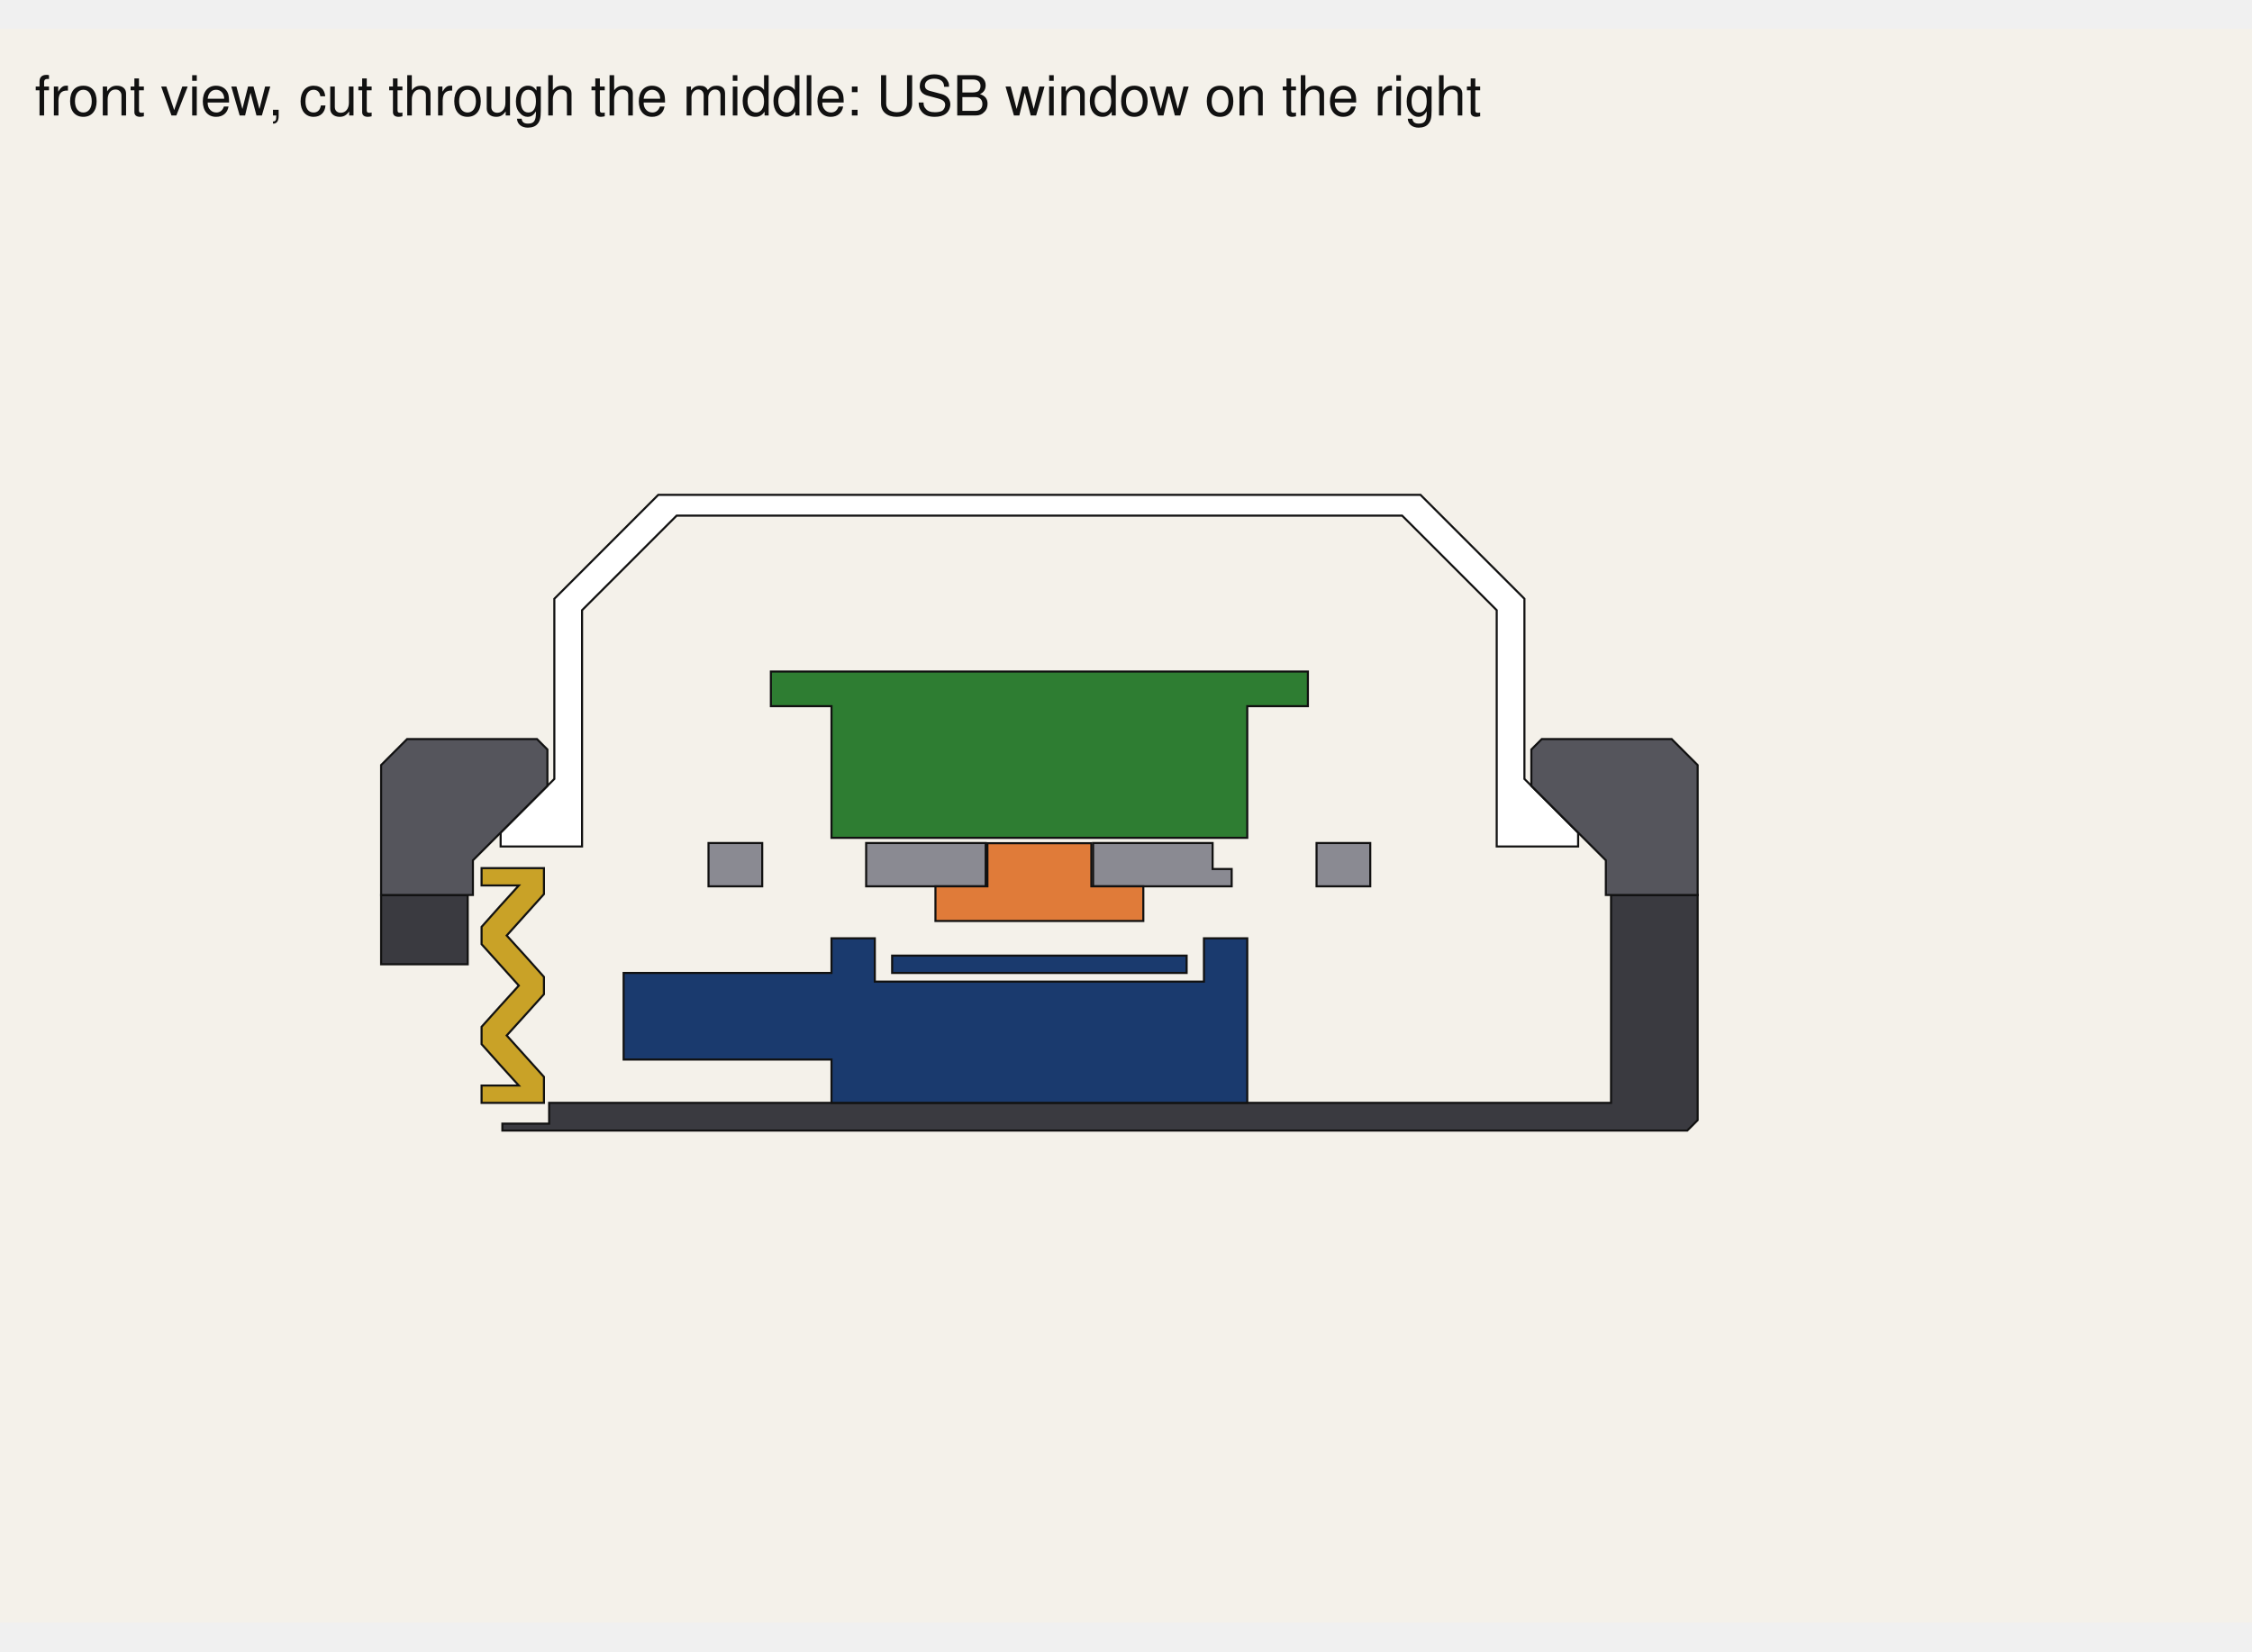
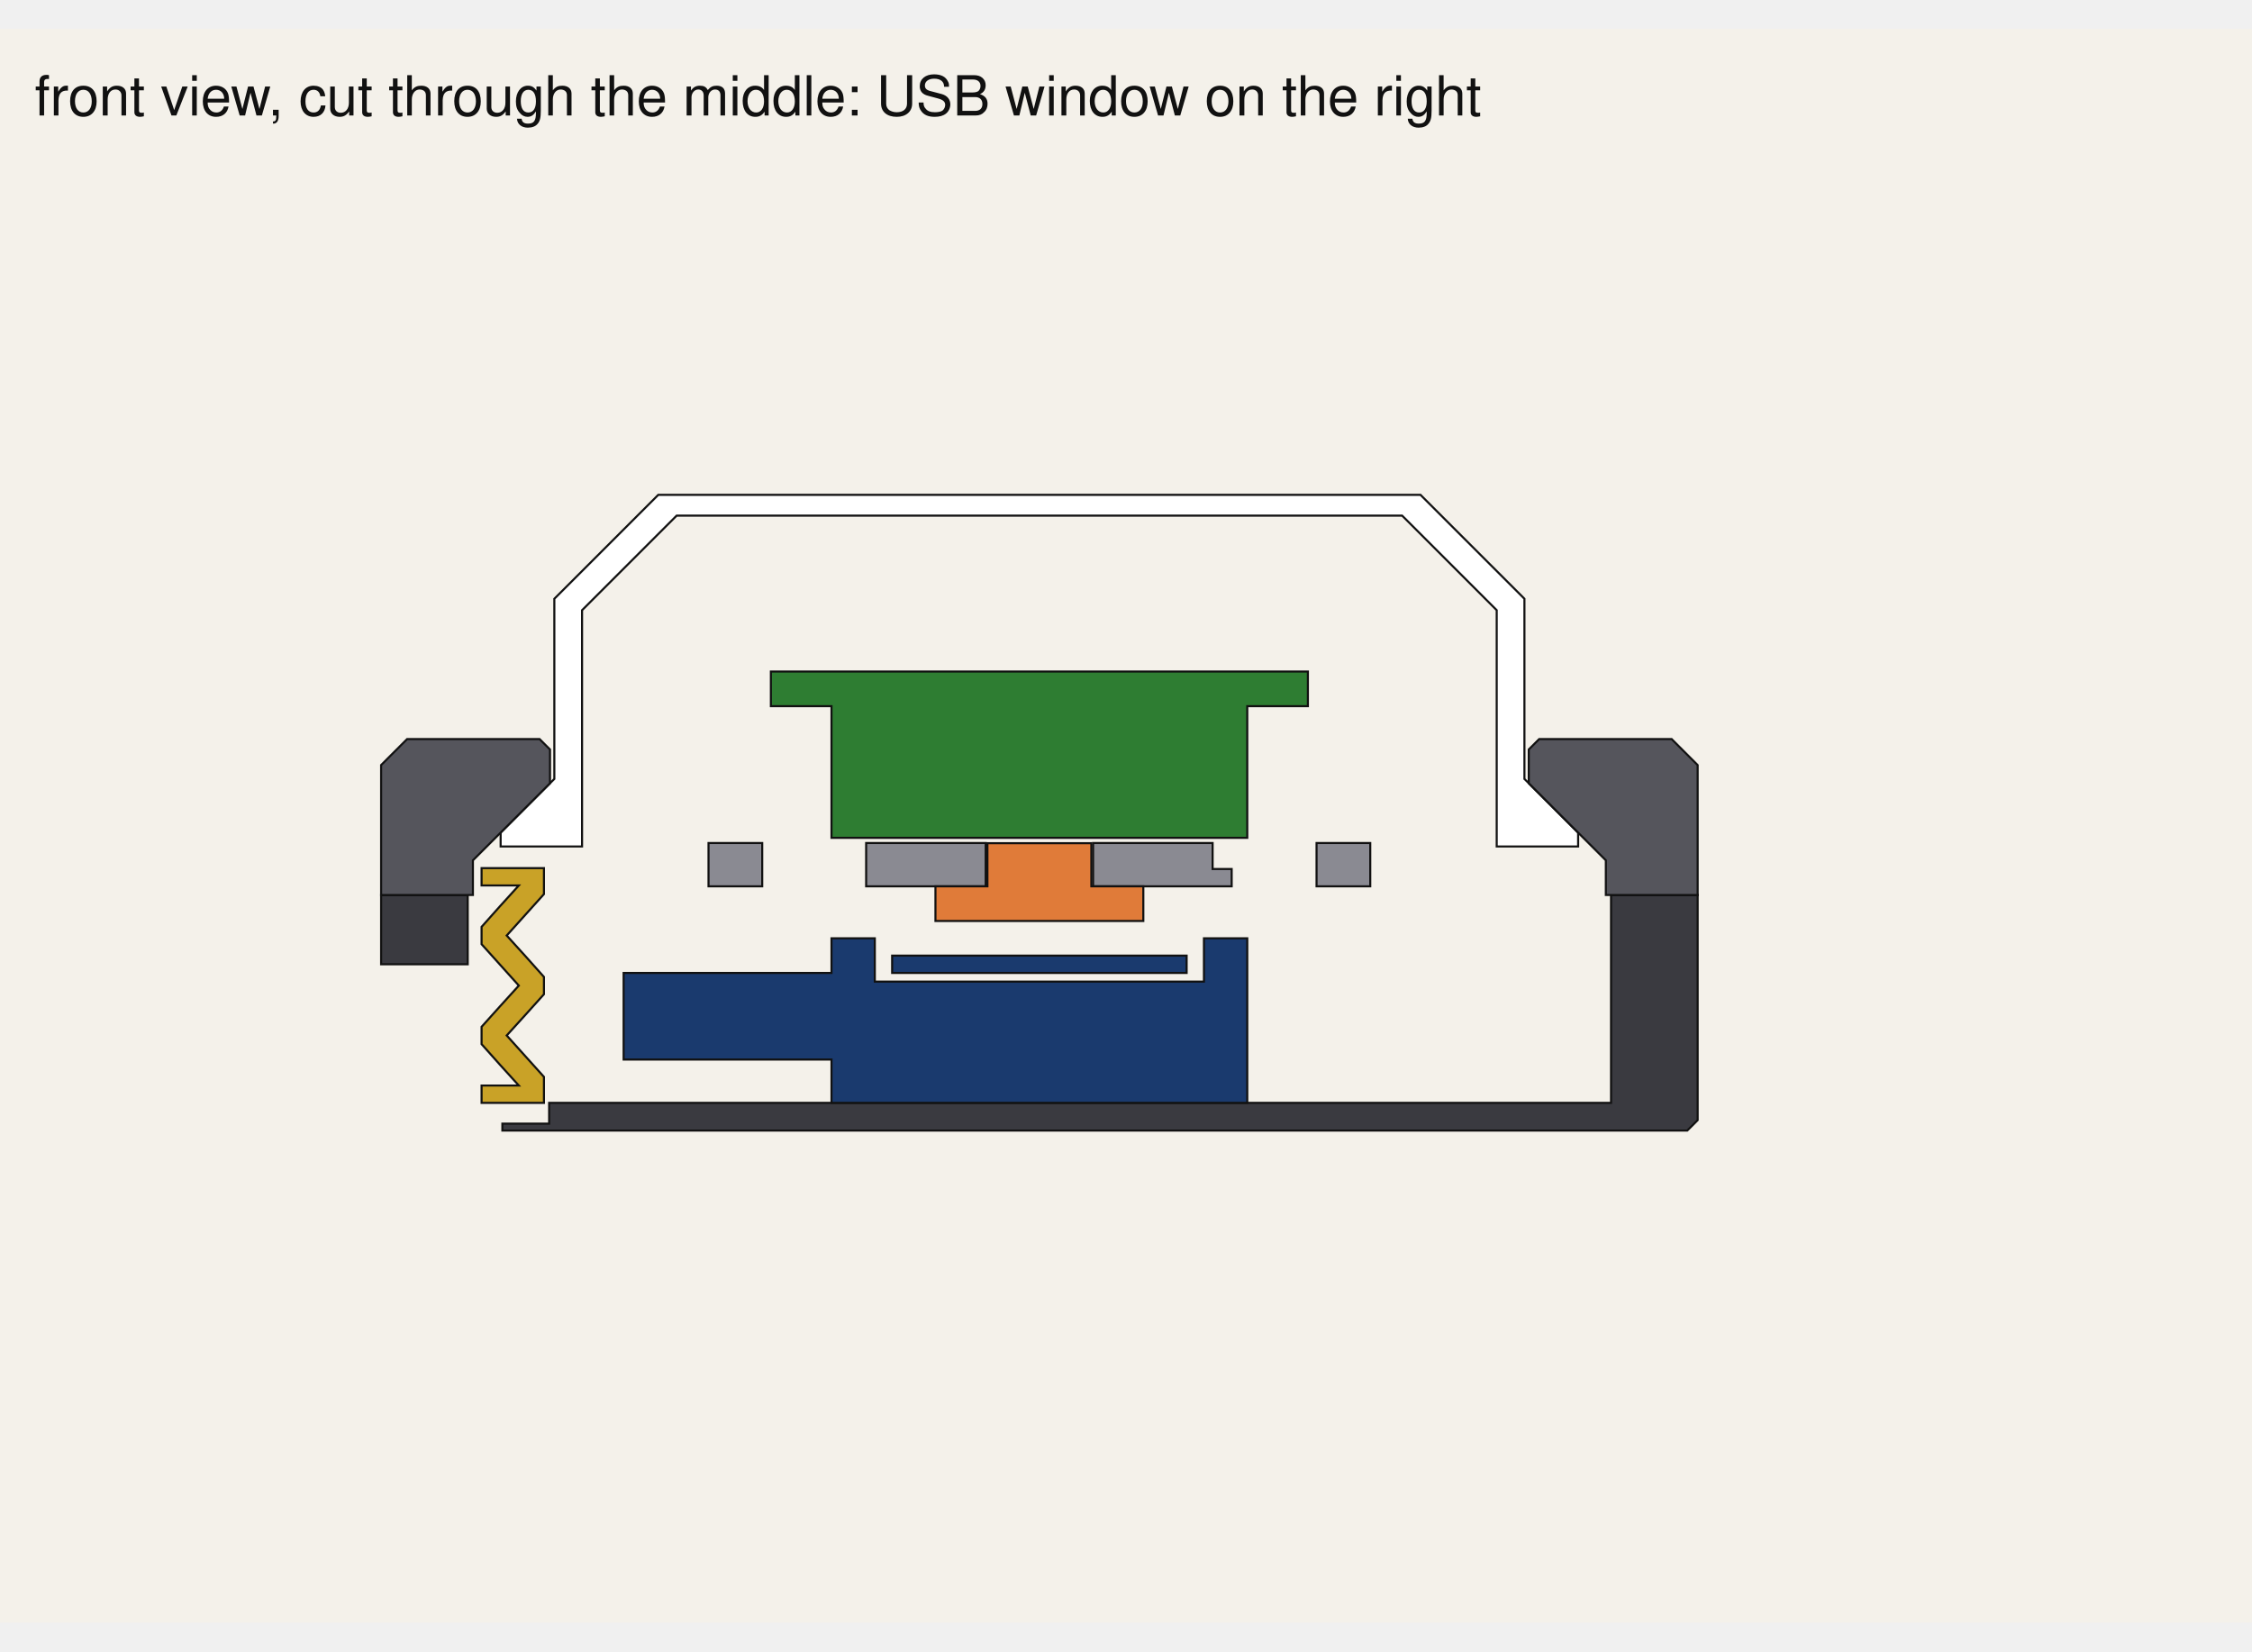
<svg xmlns="http://www.w3.org/2000/svg" viewBox="-60 -62 130 92" width="1320" height="968">
  <rect x="-60" y="-62" width="130" height="92" fill="#f4f1ea" />
-   <path d="M38.00,-5.50 L38.00,1.00 L37.70,1.30 L37.40,1.60 L36.23,1.60 L36.20,1.60 L36.11,1.60 L35.98,1.60 L35.82,1.60 L35.63,1.60 L35.43,1.60 L35.23,1.60 L35.06,1.60 L34.92,1.60 L34.81,1.60 L34.76,1.60 L34.76,1.60 L24.93,1.60 L24.65,1.60 L24.63,1.60 L24.08,1.60 L23.97,1.60 L23.92,1.60 L23.74,1.60 L23.66,1.60 L23.43,1.60 L23.32,1.60 L23.06,1.60 L22.94,1.60 L22.65,1.60 L22.52,1.60 L22.24,1.60 L22.10,1.60 L21.84,1.60 L21.71,1.60 L21.49,1.60 L21.37,1.60 L21.20,1.60 L21.12,1.60 L-24.05,1.60 L-24.21,1.60 L-24.35,1.60 L-24.48,1.60 L-24.57,1.60 L-24.63,1.60 L-24.93,1.60 L-27.22,1.60 L-31.00,1.60 L-31.00,1.39 L-31.00,1.20 L-29.65,1.20 L-28.30,1.20 L-28.30,0.60 L-28.30,0.00 L-28.11,0.00 L-27.89,0.00 L-27.44,0.00 L-26.99,0.00 L-26.51,0.00 L-26.02,0.00 L-25.51,0.00 L-25.00,0.00 L-24.45,0.00 L-24.21,0.00 L-24.10,0.00 L-23.14,0.00 L-22.25,0.00 L-22.21,0.00 L-22.17,0.00 L-21.95,0.00 L-21.72,0.00 L-21.44,0.00 L-21.19,0.00 L-20.89,0.00 L-20.61,0.00 L-20.28,0.00 L-19.98,0.00 L-19.63,0.00 L-19.30,0.00 L-18.93,0.00 L-18.57,0.00 L-18.18,0.00 L-17.80,0.00 L-17.39,0.00 L-16.99,0.00 L-16.55,0.00 L-16.14,0.00 L-15.68,0.00 L-15.24,0.00 L-14.77,0.00 L-14.53,0.00 L-14.34,0.00 L-14.00,0.00 L-13.25,0.00 L-12.50,0.00 L0.00,0.00 L3.53,0.00 L12.50,0.00 L13.25,0.00 L14.00,0.00 L14.34,0.00 L14.53,0.00 L14.77,0.00 L15.24,0.00 L15.68,0.00 L16.14,0.00 L16.55,0.00 L16.99,0.00 L17.39,0.00 L17.80,0.00 L18.18,0.00 L18.57,0.00 L18.93,0.00 L19.30,0.00 L19.63,0.00 L19.98,0.00 L20.28,0.00 L20.61,0.00 L20.89,0.00 L21.19,0.00 L21.44,0.00 L21.72,0.00 L21.95,0.00 L22.17,0.00 L22.21,0.00 L22.25,0.00 L23.14,0.00 L24.10,0.00 L24.21,0.00 L24.45,0.00 L25.00,0.00 L25.51,0.00 L26.02,0.00 L26.51,0.00 L26.99,0.00 L27.44,0.00 L27.89,0.00 L28.31,0.00 L28.72,0.00 L29.10,0.00 L29.49,0.00 L29.83,0.00 L30.18,0.00 L30.49,0.00 L30.80,0.00 L31.07,0.00 L31.34,0.00 L31.58,0.00 L31.81,0.00 L32.01,0.00 L32.21,0.00 L32.37,0.00 L32.52,0.00 L32.64,0.00 L32.76,0.00 L32.84,0.00 L32.92,0.00 L32.96,0.00 L33.00,0.00 L33.00,-12.00 L33.31,-12.00 L33.50,-12.00 L38.00,-12.00 Z M-33.00,-8.00 L-34.03,-8.00 L-34.65,-8.00 L-38.00,-8.00 L-38.00,-8.86 L-38.00,-12.00 L-33.50,-12.00 L-33.31,-12.00 L-33.00,-12.00 Z" fill="#3a3a40" fill-rule="evenodd" stroke="#111" stroke-width="0.12" />
+   <path d="M38.00,-5.50 L38.00,1.00 L37.70,1.30 L37.40,1.60 L36.23,1.60 L36.20,1.60 L36.11,1.60 L35.98,1.60 L35.82,1.60 L35.63,1.60 L35.43,1.60 L35.23,1.60 L35.06,1.60 L34.92,1.60 L34.81,1.60 L34.76,1.60 L34.76,1.60 L24.93,1.60 L24.65,1.60 L24.63,1.60 L24.08,1.60 L23.97,1.60 L23.92,1.60 L23.74,1.60 L23.66,1.60 L23.43,1.60 L23.32,1.60 L23.06,1.60 L22.94,1.60 L22.65,1.60 L22.52,1.60 L22.24,1.60 L22.10,1.60 L21.84,1.60 L21.71,1.60 L21.49,1.60 L21.37,1.60 L21.20,1.60 L21.12,1.60 L-24.05,1.60 L-24.21,1.60 L-24.35,1.60 L-24.48,1.60 L-24.57,1.60 L-24.63,1.60 L-24.93,1.60 L-27.22,1.60 L-31.00,1.60 L-31.00,1.39 L-31.00,1.20 L-29.65,1.20 L-28.30,1.20 L-28.30,0.60 L-28.30,0.00 L-28.11,0.00 L-27.89,0.00 L-27.44,0.00 L-26.99,0.00 L-26.51,0.00 L-26.02,0.00 L-25.51,0.00 L-25.00,0.00 L-24.45,0.00 L-23.91,0.00 L-23.33,0.00 L-22.76,0.00 L-22.16,0.00 L-21.85,0.00 L-21.74,0.00 L-20.97,0.00 L-20.94,0.00 L-20.78,0.00 L-20.02,0.00 L-19.98,0.00 L-19.78,0.00 L-19.52,0.00 L-19.27,0.00 L-19.02,0.00 L-18.76,0.00 L-18.47,0.00 L-18.17,0.00 L-17.87,0.00 L-17.57,0.00 L-17.23,0.00 L-16.89,0.00 L-16.55,0.00 L-16.21,0.00 L-15.83,0.00 L-15.45,0.00 L-15.07,0.00 L-14.69,0.00 L-14.69,0.00 L-14.31,0.00 L-14.20,0.00 L-14.00,0.00 L-13.25,0.00 L-12.50,0.00 L-3.53,0.00 L0.00,0.00 L3.53,0.00 L12.50,0.00 L13.25,0.00 L14.00,0.00 L14.20,0.00 L14.31,0.00 L14.69,0.00 L14.69,0.00 L15.07,0.00 L15.45,0.00 L15.83,0.00 L16.21,0.00 L16.55,0.00 L16.89,0.00 L17.23,0.00 L17.57,0.00 L17.87,0.00 L18.17,0.00 L18.47,0.00 L18.76,0.00 L19.02,0.00 L19.27,0.00 L19.52,0.00 L19.78,0.00 L19.98,0.00 L20.02,0.00 L20.78,0.00 L20.94,0.00 L20.97,0.00 L21.74,0.00 L21.85,0.00 L22.16,0.00 L22.76,0.00 L23.33,0.00 L23.91,0.00 L24.45,0.00 L25.00,0.00 L25.51,0.00 L26.02,0.00 L26.51,0.00 L26.99,0.00 L27.44,0.00 L27.89,0.00 L28.31,0.00 L28.72,0.00 L29.10,0.00 L29.49,0.00 L29.83,0.00 L30.18,0.00 L30.49,0.00 L30.80,0.00 L31.07,0.00 L31.34,0.00 L31.58,0.00 L31.81,0.00 L32.01,0.00 L32.21,0.00 L32.37,0.00 L32.52,0.00 L32.64,0.00 L32.76,0.00 L32.84,0.00 L32.92,0.00 L32.96,0.00 L33.00,0.00 L33.00,-12.00 L33.31,-12.00 L33.50,-12.00 L38.00,-12.00 Z M-33.00,-8.00 L-34.03,-8.00 L-34.65,-8.00 L-38.00,-8.00 L-38.00,-8.86 L-38.00,-12.00 L-33.50,-12.00 L-33.31,-12.00 L-33.00,-12.00 Z" fill="#3a3a40" fill-rule="evenodd" stroke="#111" stroke-width="0.12" />
  <path d="M28.00,-29.10 L28.00,-18.70 L31.10,-15.60 L31.10,-14.80 L26.40,-14.80 L26.40,-28.44 L20.94,-33.90 L0.00,-33.90 L-20.94,-33.90 L-26.40,-28.44 L-26.40,-14.80 L-31.10,-14.80 L-31.10,-15.60 L-28.00,-18.70 L-28.00,-29.10 L-22.00,-35.10 L0.00,-35.10 L22.00,-35.10 Z" fill="#ffffff" fill-rule="evenodd" stroke="#111" stroke-width="0.12" />
  <path d="M-16.00,-12.50 L-16.82,-12.50 L-16.84,-12.50 L-16.87,-12.50 L-16.87,-12.50 L-17.07,-12.50 L-17.27,-12.50 L-17.47,-12.50 L-17.65,-12.50 L-17.83,-12.50 L-17.98,-12.50 L-18.14,-12.50 L-18.28,-12.50 L-18.41,-12.50 L-18.53,-12.50 L-18.64,-12.50 L-18.73,-12.50 L-18.82,-12.50 L-18.89,-12.50 L-18.96,-12.50 L-19.01,-12.50 L-19.05,-12.50 L-19.08,-12.50 L-19.10,-12.50 L-19.10,-15.00 L-19.08,-15.00 L-19.05,-15.00 L-19.01,-15.00 L-18.96,-15.00 L-18.89,-15.00 L-18.82,-15.00 L-18.73,-15.00 L-18.64,-15.00 L-18.53,-15.00 L-18.41,-15.00 L-18.28,-15.00 L-18.14,-15.00 L-17.98,-15.00 L-17.83,-15.00 L-17.65,-15.00 L-17.47,-15.00 L-17.27,-15.00 L-17.07,-15.00 L-16.84,-15.00 L-16.62,-15.00 L-16.38,-15.00 L-16.14,-15.00 L-16.01,-15.00 L-16.00,-15.00 Z M-3.10,-12.50 L-3.90,-12.50 L-4.10,-12.50 L-4.30,-12.50 L-4.50,-12.50 L-4.70,-12.50 L-4.71,-12.50 L-4.91,-12.50 L-5.05,-12.50 L-5.11,-12.50 L-5.32,-12.50 L-5.52,-12.50 L-5.72,-12.50 L-5.93,-12.50 L-6.14,-12.50 L-6.35,-12.50 L-6.57,-12.50 L-6.79,-12.50 L-7.01,-12.50 L-8.45,-12.50 L-8.49,-12.50 L-8.58,-12.50 L-8.70,-12.50 L-8.82,-12.50 L-8.93,-12.50 L-9.04,-12.50 L-9.14,-12.50 L-9.24,-12.50 L-9.33,-12.50 L-9.42,-12.50 L-9.50,-12.50 L-9.57,-12.50 L-9.64,-12.50 L-9.70,-12.50 L-9.76,-12.50 L-9.81,-12.50 L-9.86,-12.50 L-9.89,-12.50 L-9.93,-12.50 L-9.95,-12.50 L-9.98,-12.50 L-9.99,-12.50 L-10.00,-12.50 L-10.00,-15.00 L-9.99,-15.00 L-9.98,-15.00 L-9.95,-15.00 L-9.93,-15.00 L-9.89,-15.00 L-9.86,-15.00 L-9.81,-15.00 L-9.76,-15.00 L-9.70,-15.00 L-9.64,-15.00 L-9.57,-15.00 L-9.50,-15.00 L-9.42,-15.00 L-9.33,-15.00 L-9.24,-15.00 L-9.14,-15.00 L-9.04,-15.00 L-8.93,-15.00 L-8.82,-15.00 L-8.70,-15.00 L-8.58,-15.00 L-8.45,-15.00 L-8.31,-15.00 L-8.18,-15.00 L-8.03,-15.00 L-7.89,-15.00 L-7.73,-15.00 L-7.57,-15.00 L-7.41,-15.00 L-7.24,-15.00 L-7.07,-15.00 L-6.90,-15.00 L-6.72,-15.00 L-6.53,-15.00 L-6.34,-15.00 L-6.15,-15.00 L-5.96,-15.00 L-5.76,-15.00 L-5.56,-15.00 L-5.35,-15.00 L-5.14,-15.00 L-4.93,-15.00 L-4.71,-15.00 L-4.50,-15.00 L-4.28,-15.00 L-4.05,-15.00 L-3.83,-15.00 L-3.60,-15.00 L-3.37,-15.00 L-3.14,-15.00 L-3.10,-15.00 Z M10.00,-13.50 L10.54,-13.50 L10.71,-13.50 L11.04,-13.50 L11.06,-13.50 L11.09,-13.50 L11.10,-13.50 L11.10,-13.46 L11.10,-12.50 L11.03,-12.50 L10.88,-12.50 L9.88,-12.50 L8.92,-12.50 L8.91,-12.50 L8.82,-12.50 L8.70,-12.50 L8.58,-12.50 L8.45,-12.50 L8.31,-12.50 L8.18,-12.50 L8.03,-12.50 L7.89,-12.50 L7.73,-12.50 L7.57,-12.50 L7.41,-12.50 L7.24,-12.50 L7.07,-12.50 L6.90,-12.50 L6.72,-12.50 L6.53,-12.50 L6.34,-12.50 L6.15,-12.50 L5.96,-12.50 L5.76,-12.50 L5.56,-12.50 L5.35,-12.50 L5.14,-12.50 L4.93,-12.50 L4.71,-12.50 L4.50,-12.50 L4.28,-12.50 L4.05,-12.50 L3.83,-12.50 L3.60,-12.50 L3.37,-12.50 L3.14,-12.50 L3.10,-12.50 L3.10,-15.00 L3.14,-15.00 L3.37,-15.00 L3.60,-15.00 L3.83,-15.00 L4.05,-15.00 L4.28,-15.00 L4.50,-15.00 L4.71,-15.00 L4.93,-15.00 L5.14,-15.00 L5.35,-15.00 L5.56,-15.00 L5.76,-15.00 L5.96,-15.00 L6.15,-15.00 L6.34,-15.00 L6.53,-15.00 L6.72,-15.00 L6.90,-15.00 L7.07,-15.00 L7.24,-15.00 L7.41,-15.00 L7.57,-15.00 L7.73,-15.00 L7.89,-15.00 L8.03,-15.00 L8.18,-15.00 L8.31,-15.00 L8.45,-15.00 L8.58,-15.00 L8.70,-15.00 L8.82,-15.00 L8.93,-15.00 L9.04,-15.00 L9.14,-15.00 L9.24,-15.00 L9.33,-15.00 L9.42,-15.00 L9.50,-15.00 L9.57,-15.00 L9.64,-15.00 L9.70,-15.00 L9.76,-15.00 L9.81,-15.00 L9.86,-15.00 L9.89,-15.00 L9.93,-15.00 L9.95,-15.00 L9.98,-15.00 L9.99,-15.00 L10.00,-15.00 Z M19.10,-12.50 L19.08,-12.50 L19.05,-12.50 L19.01,-12.50 L18.96,-12.50 L18.89,-12.50 L18.82,-12.50 L18.73,-12.50 L18.64,-12.50 L18.53,-12.50 L18.41,-12.50 L18.28,-12.50 L18.14,-12.50 L17.98,-12.50 L17.83,-12.50 L17.65,-12.50 L17.47,-12.50 L17.27,-12.50 L17.07,-12.50 L16.84,-12.50 L16.62,-12.50 L16.38,-12.50 L16.14,-12.50 L16.00,-12.50 L16.00,-15.00 L16.01,-15.00 L16.14,-15.00 L16.38,-15.00 L16.62,-15.00 L16.84,-15.00 L17.07,-15.00 L17.27,-15.00 L17.47,-15.00 L17.65,-15.00 L17.83,-15.00 L17.98,-15.00 L18.14,-15.00 L18.28,-15.00 L18.41,-15.00 L18.53,-15.00 L18.64,-15.00 L18.73,-15.00 L18.82,-15.00 L18.89,-15.00 L18.96,-15.00 L19.01,-15.00 L19.05,-15.00 L19.08,-15.00 L19.10,-15.00 Z" fill="#8a8a92" fill-rule="evenodd" stroke="#111" stroke-width="0.12" />
  <path d="M3.00,-12.50 L3.34,-12.50 L3.65,-12.50 L3.96,-12.50 L4.24,-12.50 L4.52,-12.50 L4.76,-12.50 L5.00,-12.50 L5.20,-12.50 L5.39,-12.50 L5.54,-12.50 L5.69,-12.50 L5.80,-12.50 L5.90,-12.50 L5.95,-12.50 L6.00,-12.50 L6.00,-10.50 L5.95,-10.50 L5.90,-10.50 L5.80,-10.50 L5.69,-10.50 L5.54,-10.50 L5.39,-10.50 L5.20,-10.50 L5.00,-10.50 L4.76,-10.50 L4.52,-10.50 L4.24,-10.50 L3.96,-10.50 L3.65,-10.50 L3.34,-10.50 L3.00,-10.50 L2.66,-10.50 L2.30,-10.50 L1.79,-10.50 L1.70,-10.50 L1.55,-10.50 L1.37,-10.50 L1.24,-10.50 L1.17,-10.50 L0.93,-10.50 L0.89,-10.50 L0.78,-10.50 L0.39,-10.50 L0.00,-10.50 L-0.39,-10.50 L-0.53,-10.50 L-0.68,-10.50 L-0.78,-10.50 L-0.93,-10.50 L-1.17,-10.50 L-1.24,-10.50 L-1.70,-10.50 L-2.30,-10.50 L-2.66,-10.50 L-3.00,-10.50 L-3.34,-10.50 L-3.65,-10.50 L-3.96,-10.50 L-4.24,-10.50 L-4.52,-10.50 L-4.76,-10.50 L-5.00,-10.50 L-5.20,-10.50 L-5.39,-10.50 L-5.54,-10.50 L-5.69,-10.50 L-5.80,-10.50 L-5.90,-10.50 L-5.95,-10.50 L-6.00,-10.50 L-6.00,-12.50 L-5.95,-12.50 L-5.90,-12.50 L-5.80,-12.50 L-5.69,-12.50 L-5.54,-12.50 L-5.39,-12.50 L-5.20,-12.50 L-5.00,-12.50 L-4.76,-12.50 L-4.52,-12.50 L-4.24,-12.50 L-3.96,-12.50 L-3.65,-12.50 L-3.34,-12.50 L-3.00,-12.50 L-3.00,-14.99 L-2.94,-14.99 L-2.88,-14.99 L-2.77,-14.99 L-2.66,-14.99 L-2.49,-14.99 L-2.33,-14.99 L-2.12,-14.99 L-1.91,-14.99 L-1.67,-14.99 L-1.42,-14.99 L-1.15,-14.99 L-0.88,-14.99 L-0.59,-14.99 L-0.30,-14.99 L0.00,-14.99 L0.30,-14.99 L0.59,-14.99 L0.88,-14.99 L1.15,-14.99 L1.42,-14.99 L1.67,-14.99 L1.91,-14.99 L2.12,-14.99 L2.33,-14.99 L2.49,-14.99 L2.66,-14.99 L2.77,-14.99 L2.88,-14.99 L2.94,-14.99 L3.00,-14.99 Z" fill="#e07b39" fill-rule="evenodd" stroke="#111" stroke-width="0.12" />
-   <path d="M-28.40,-20.40 L-28.40,-18.30 L-32.70,-14.00 L-32.70,-12.00 L-33.02,-12.00 L-33.24,-12.00 L-38.00,-12.00 L-38.00,-15.75 L-38.00,-19.50 L-37.62,-19.88 L-37.57,-19.93 L-37.46,-20.04 L-37.27,-20.23 L-37.16,-20.34 L-36.86,-20.64 L-36.84,-20.66 L-36.75,-20.75 L-36.59,-20.91 L-36.50,-21.00 L-36.37,-21.00 L-36.25,-21.00 L-35.98,-21.00 L-29.92,-21.00 L-29.53,-21.00 L-29.00,-21.00 Z M36.59,-20.91 L36.75,-20.75 L36.84,-20.66 L36.86,-20.64 L37.16,-20.34 L37.27,-20.23 L37.46,-20.04 L37.57,-19.93 L37.62,-19.88 L38.00,-19.50 L38.00,-15.75 L38.00,-12.00 L33.36,-12.00 L33.24,-12.00 L33.02,-12.00 L32.70,-12.00 L32.70,-14.00 L28.40,-18.30 L28.40,-20.40 L29.00,-21.00 L29.50,-21.00 L29.86,-21.00 L30.12,-21.00 L35.72,-21.00 L35.98,-21.00 L36.25,-21.00 L36.37,-21.00 L36.50,-21.00 Z" fill="#55555c" fill-rule="evenodd" stroke="#111" stroke-width="0.12" />
+   <path d="M-28.25,-20.40 L-28.25,-18.45 L-32.70,-14.00 L-32.70,-12.00 L-33.02,-12.00 L-33.24,-12.00 L-38.00,-12.00 L-38.00,-15.75 L-38.00,-19.50 L-37.62,-19.88 L-37.57,-19.93 L-37.46,-20.04 L-37.27,-20.23 L-37.16,-20.34 L-36.86,-20.64 L-36.84,-20.66 L-36.75,-20.75 L-36.59,-20.91 L-36.50,-21.00 L-36.37,-21.00 L-36.25,-21.00 L-35.98,-21.00 L-29.78,-21.00 L-29.39,-21.00 L-28.85,-21.00 Z M36.59,-20.91 L36.75,-20.75 L36.84,-20.66 L36.86,-20.64 L37.16,-20.34 L37.27,-20.23 L37.46,-20.04 L37.57,-19.93 L37.62,-19.88 L38.00,-19.50 L38.00,-15.75 L38.00,-12.00 L33.36,-12.00 L33.24,-12.00 L33.02,-12.00 L32.70,-12.00 L32.70,-14.00 L28.25,-18.45 L28.25,-20.40 L28.85,-21.00 L29.36,-21.00 L29.73,-21.00 L30.00,-21.00 L35.72,-21.00 L35.98,-21.00 L36.25,-21.00 L36.37,-21.00 L36.50,-21.00 Z" fill="#55555c" fill-rule="evenodd" stroke="#111" stroke-width="0.12" />
  <path d="M15.50,-23.90 L15.50,-22.90 L13.93,-22.90 L12.00,-22.90 L12.00,-19.11 L12.00,-19.10 L12.00,-15.30 L0.00,-15.30 L-12.00,-15.30 L-12.00,-19.10 L-12.00,-19.11 L-12.00,-22.90 L-13.93,-22.90 L-15.50,-22.90 L-15.50,-23.90 L-15.50,-24.90 L-10.33,-24.90 L0.00,-24.90 L10.33,-24.90 L15.50,-24.90 Z" fill="#2e7d32" fill-rule="evenodd" stroke="#111" stroke-width="0.12" />
  <path d="M-9.50,-8.25 L-9.50,-7.00 L0.00,-7.00 L9.50,-7.00 L9.50,-8.25 L9.50,-9.50 L10.60,-9.50 L12.00,-9.50 L12.00,-4.75 L12.00,0.00 L0.00,0.00 L-12.00,0.00 L-12.00,-1.88 L-12.00,-2.50 L-18.00,-2.50 L-24.00,-2.50 L-24.00,-5.00 L-24.00,-7.50 L-18.00,-7.50 L-12.00,-7.50 L-12.00,-8.00 L-12.00,-9.50 L-10.60,-9.50 L-9.50,-9.50 Z M8.50,-8.00 L8.50,-7.50 L0.00,-7.50 L-8.50,-7.50 L-8.50,-8.00 L-8.50,-8.50 L0.00,-8.50 L8.50,-8.50 Z" fill="#1a3a6e" fill-rule="evenodd" stroke="#111" stroke-width="0.12" />
  <path d="M-28.60,-12.55 L-28.60,-12.05 L-29.67,-10.86 L-30.75,-9.66 L-29.67,-8.47 L-28.60,-7.27 L-28.60,-6.77 L-28.60,-6.27 L-29.67,-5.08 L-30.75,-3.89 L-29.67,-2.69 L-28.60,-1.50 L-28.60,-1.25 L-28.60,-1.00 L-28.60,-0.75 L-28.60,-0.50 L-28.60,-0.25 L-28.60,0.00 L-30.40,0.00 L-32.20,0.00 L-32.20,-0.50 L-32.20,-1.00 L-31.13,-1.00 L-30.05,-1.00 L-31.13,-2.19 L-32.20,-3.39 L-32.20,-3.89 L-32.20,-4.39 L-31.13,-5.58 L-30.05,-6.77 L-31.13,-7.97 L-32.20,-9.16 L-32.20,-9.66 L-32.20,-10.16 L-31.13,-11.36 L-30.05,-12.55 L-31.13,-12.55 L-32.20,-12.55 L-32.20,-13.05 L-32.20,-13.55 L-30.40,-13.55 L-28.60,-13.55 Z" fill="#c9a227" fill-rule="evenodd" stroke="#111" stroke-width="0.12" />
  <text x="-58" y="-57" font-family="Helvetica" font-size="3.2" fill="#111">front view, cut through the middle: USB window on the right</text>
</svg>
